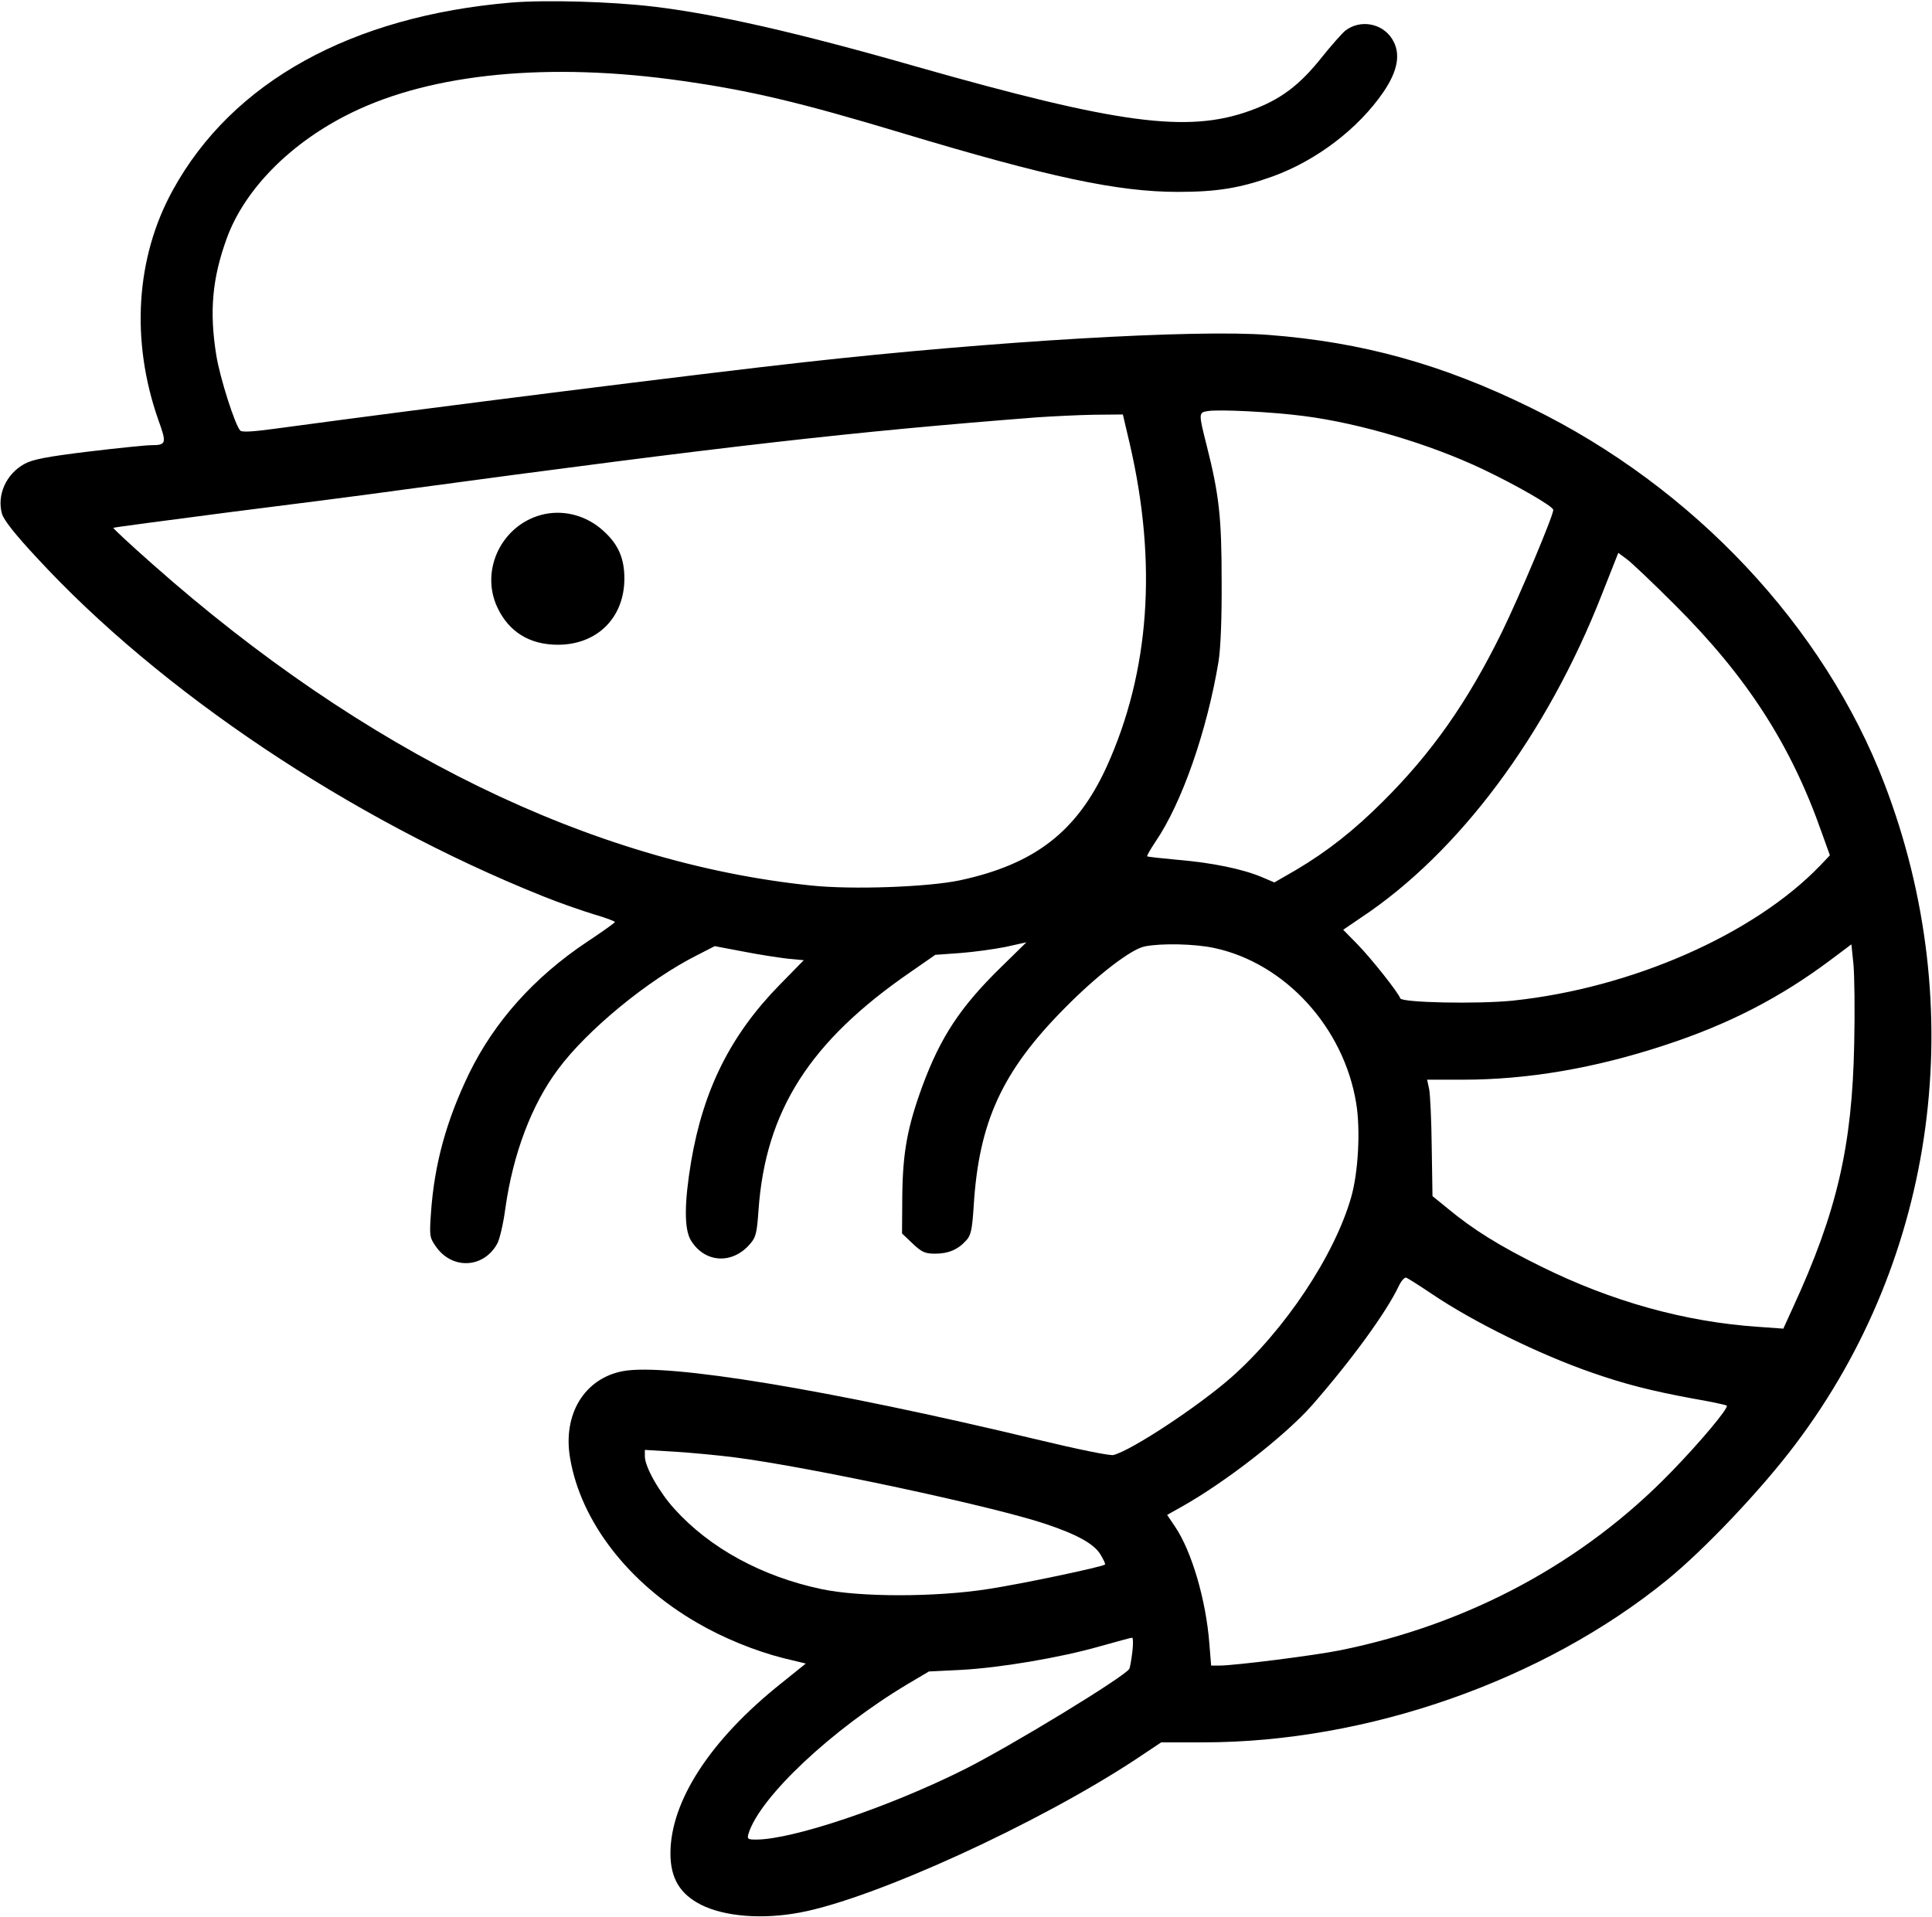
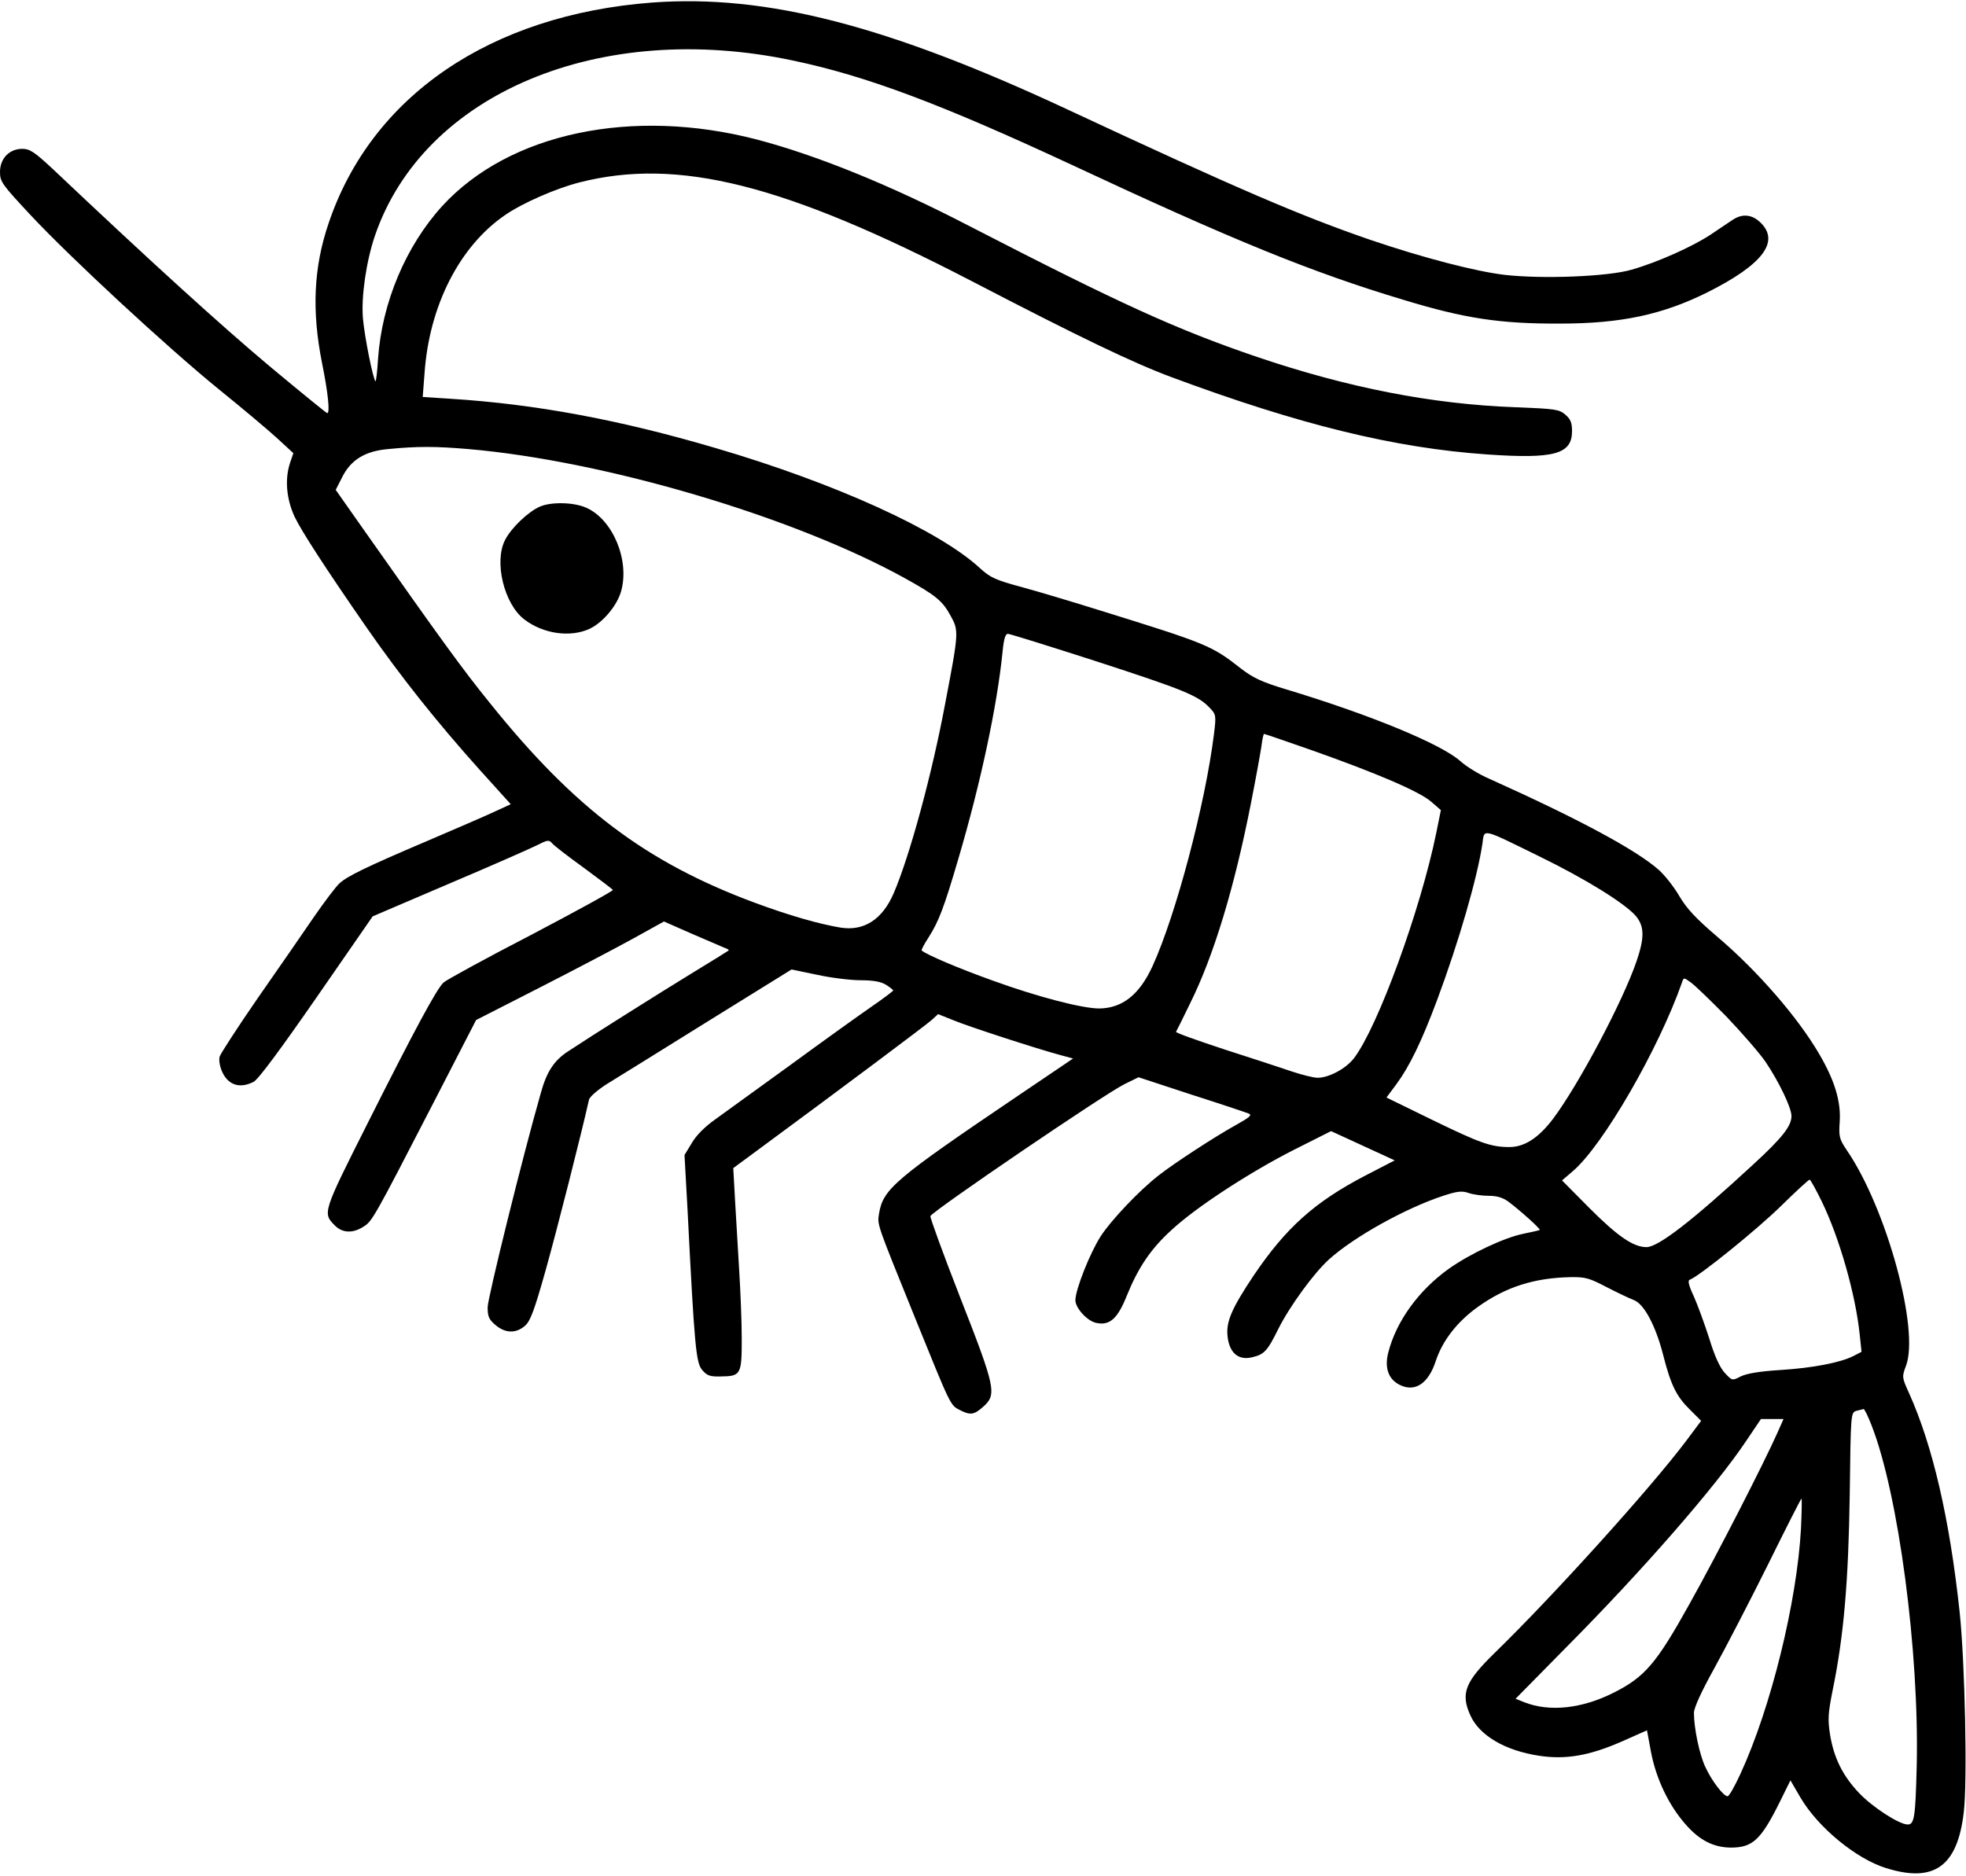
- <svg xmlns="http://www.w3.org/2000/svg" version="1.0" width="755pt" height="749pt" viewBox="0 0 755 749" preserveAspectRatio="xMidYMid meet">
-   <g transform="translate(0,749) scale(0.1,-0.1)" fill="#000000" stroke="none">
-     <path d="M1998 7480 c-625 -53 -1090 -310 -1322 -732 -146 -264 -166 -590 -57 -900 33 -91 31 -98 -28 -98 -19 0 -129 -11 -245 -25 -165 -20 -219 -31 -250 -48 -73 -40 -109 -123 -88 -196 8 -25 52 -81 136 -171 481 -522 1224 -1020 1973 -1321 66 -27 159 -59 205 -73 45 -13 82 -27 81 -30 -2 -4 -51 -39 -110 -78 -205 -137 -360 -310 -459 -512 -90 -186 -137 -357 -150 -549 -6 -86 -5 -94 18 -127 62 -92 185 -89 240 7 10 16 25 80 33 141 30 212 102 404 206 543 114 154 353 350 542 445 l70 36 111 -21 c61 -12 139 -24 174 -28 l63 -6 -94 -96 c-191 -195 -298 -408 -346 -690 -27 -161 -28 -265 -1 -309 54 -89 163 -95 232 -13 22 25 26 43 32 129 27 390 200 662 596 934 l95 66 97 7 c53 4 133 15 178 24 l81 18 -103 -101 c-154 -151 -232 -268 -303 -460 -59 -161 -77 -259 -79 -429 l-1 -148 42 -40 c36 -34 49 -39 88 -39 51 0 89 16 121 52 18 19 23 41 29 133 20 330 111 528 356 775 127 129 260 231 313 241 65 13 195 10 270 -6 278 -59 508 -311 556 -608 17 -103 8 -270 -20 -367 -65 -227 -259 -519 -470 -705 -129 -113 -388 -284 -459 -302 -14 -3 -134 21 -300 61 -809 194 -1443 299 -1616 267 -151 -28 -237 -169 -207 -341 42 -247 228 -488 497 -643 101 -59 226 -110 337 -138 l87 -21 -97 -78 c-276 -220 -432 -460 -432 -664 0 -97 37 -159 120 -201 92 -46 239 -58 387 -30 292 55 934 349 1315 601 l96 64 164 0 c641 0 1329 241 1813 635 147 120 370 355 502 531 553 733 683 1705 347 2581 -236 615 -746 1158 -1379 1468 -347 171 -661 258 -1028 286 -284 22 -1074 -24 -1817 -107 -389 -43 -1456 -177 -2068 -260 -81 -11 -126 -14 -133 -7 -20 20 -80 207 -94 296 -27 169 -16 298 41 455 70 193 252 377 489 492 315 154 772 198 1290 124 267 -38 462 -84 860 -204 572 -172 842 -230 1078 -230 154 0 244 15 372 61 170 62 333 186 431 329 58 85 69 153 34 208 -39 62 -125 77 -183 32 -13 -11 -54 -57 -90 -102 -89 -112 -163 -168 -283 -211 -243 -88 -516 -51 -1304 173 -464 133 -782 205 -1025 234 -167 20 -421 27 -557 16z m3097 -1616 c218 -28 492 -109 702 -209 128 -61 273 -144 273 -158 0 -23 -133 -339 -201 -478 -134 -273 -274 -472 -464 -661 -113 -113 -217 -195 -340 -268 l-85 -49 -47 20 c-74 32 -196 57 -327 68 -65 6 -120 12 -123 14 -2 2 13 28 33 58 103 151 201 433 246 704 8 51 13 166 12 315 0 250 -10 337 -59 531 -31 122 -31 127 3 132 42 8 255 -3 377 -19z m-680 -109 c108 -466 78 -890 -90 -1261 -116 -254 -281 -382 -575 -445 -124 -26 -420 -37 -580 -20 -856 88 -1748 524 -2574 1256 -86 76 -155 140 -153 142 3 2 200 28 438 59 239 30 551 70 694 90 1280 173 1760 227 2480 283 61 4 160 9 222 10 l111 1 27 -115z m2131 -630 c281 -280 453 -547 573 -889 l32 -89 -38 -40 c-260 -270 -737 -479 -1201 -528 -138 -14 -434 -8 -440 9 -7 22 -114 157 -169 213 l-54 55 69 47 c383 254 727 715 942 1264 l64 162 30 -22 c17 -11 103 -93 192 -182z m700 -1715 c-8 -400 -67 -657 -241 -1034 l-36 -79 -97 7 c-286 19 -574 99 -852 237 -160 79 -263 143 -363 226 l-59 48 -3 190 c-1 105 -6 207 -10 228 l-8 37 139 0 c255 0 517 45 790 135 251 82 453 187 649 334 l80 60 8 -77 c4 -42 6 -183 3 -312z m-1648 -979 c160 -108 418 -235 623 -306 129 -45 231 -71 393 -101 70 -12 131 -25 134 -28 8 -9 -104 -143 -218 -260 -342 -353 -789 -594 -1292 -696 -98 -20 -413 -60 -474 -60 l-31 0 -7 86 c-13 170 -69 361 -134 457 l-31 46 57 32 c171 96 402 276 508 395 153 175 290 362 340 467 10 21 23 36 30 33 7 -3 53 -32 102 -65z m-2728 -637 c289 -37 1006 -190 1215 -260 123 -41 190 -78 215 -119 12 -20 21 -38 18 -40 -9 -9 -326 -76 -458 -96 -206 -32 -499 -32 -650 0 -232 49 -436 160 -574 313 -60 66 -116 165 -116 206 l0 25 118 -7 c64 -4 169 -14 232 -22z m1555 -761 c-4 -32 -9 -61 -12 -66 -19 -31 -460 -300 -643 -392 -293 -147 -672 -275 -815 -275 -33 0 -36 2 -30 23 44 143 327 409 624 586 l81 48 122 6 c155 8 391 48 545 92 65 18 122 34 127 34 4 1 5 -25 1 -56z" />
-     <path d="M2130 5481 c-165 -34 -257 -216 -186 -366 45 -95 126 -145 236 -145 154 0 260 106 260 259 0 79 -24 134 -82 186 -63 58 -148 82 -228 66z" />
+ <svg xmlns="http://www.w3.org/2000/svg" version="1.0" width="766pt" height="731pt" viewBox="0 0 766 731" preserveAspectRatio="xMidYMid meet">
+   <g transform="translate(0,731) scale(0.1,-0.1)" fill="#000000" stroke="none">
+     <path d="M2540 7300 c-629 -48 -1093 -364 -1260 -861 -58 -171 -66 -340 -25 -545 24 -119 31 -194 20 -194 -3 0 -105 83 -226 184 -187 157 -457 402 -845 769 -70 65 -88 77 -117 77 -51 0 -87 -38 -87 -90 0 -38 7 -48 119 -168 155 -166 534 -517 736 -681 88 -71 189 -156 224 -188 l64 -59 -13 -38 c-21 -64 -14 -141 18 -210 26 -55 122 -203 280 -431 134 -193 275 -370 441 -555 l121 -134 -63 -29 c-34 -16 -152 -67 -262 -114 -242 -103 -313 -138 -343 -166 -13 -12 -58 -71 -100 -132 -41 -60 -139 -202 -218 -315 -78 -113 -144 -215 -148 -227 -4 -12 0 -37 8 -56 23 -55 69 -71 124 -43 18 9 106 128 246 330 l218 315 297 127 c163 69 317 137 343 150 41 21 47 22 59 8 7 -9 63 -52 124 -96 60 -44 111 -83 113 -86 1 -4 -143 -83 -320 -176 -178 -92 -331 -176 -340 -185 -27 -25 -114 -187 -294 -545 -177 -352 -178 -353 -129 -402 29 -29 69 -31 110 -5 35 21 41 32 270 476 l170 330 245 125 c135 69 299 155 366 192 l121 67 109 -48 c60 -26 118 -51 128 -55 10 -3 17 -8 15 -10 -2 -2 -65 -41 -139 -86 -137 -84 -393 -245 -485 -306 -56 -36 -85 -80 -108 -164 -70 -244 -207 -799 -207 -834 0 -37 5 -48 31 -70 38 -32 79 -33 114 -3 21 18 36 57 81 217 43 153 138 527 169 665 3 11 33 37 67 59 35 21 211 131 393 244 l329 204 101 -21 c55 -12 131 -21 168 -21 47 0 78 -5 98 -17 16 -10 29 -20 29 -23 -1 -3 -38 -31 -83 -62 -45 -31 -186 -132 -313 -225 -127 -92 -261 -189 -297 -215 -41 -29 -75 -63 -92 -93 l-28 -46 12 -217 c27 -534 33 -593 57 -621 19 -22 30 -26 72 -25 79 1 82 7 82 148 0 66 -5 186 -10 266 -5 80 -12 202 -16 271 l-7 127 99 73 c338 249 653 485 674 504 l25 23 60 -24 c60 -25 328 -112 418 -136 l48 -13 -213 -144 c-482 -326 -527 -364 -543 -460 -7 -45 -11 -33 140 -406 140 -345 137 -341 175 -360 41 -21 55 -19 92 14 52 47 47 73 -91 425 -66 169 -118 312 -116 317 16 25 679 476 756 514 l55 27 204 -67 c113 -36 214 -70 224 -74 16 -6 7 -14 -50 -46 -80 -44 -242 -150 -299 -195 -75 -58 -185 -174 -226 -237 -41 -63 -99 -208 -99 -250 0 -30 45 -80 80 -88 53 -12 84 15 120 105 45 111 94 184 176 258 96 89 307 226 477 312 l143 72 70 -32 c38 -18 94 -43 124 -57 l54 -25 -114 -59 c-198 -103 -310 -204 -435 -389 -86 -129 -109 -181 -102 -239 7 -62 41 -92 92 -81 50 11 62 23 105 110 45 90 140 220 199 273 98 88 298 199 444 247 55 18 73 20 99 11 17 -6 52 -11 78 -11 32 0 55 -7 76 -22 47 -35 128 -108 123 -111 -2 -2 -31 -8 -64 -15 -74 -15 -208 -78 -291 -137 -117 -84 -204 -204 -235 -326 -15 -58 0 -103 43 -125 60 -31 113 3 142 92 26 79 83 153 164 211 109 78 219 113 361 116 59 1 74 -4 141 -39 41 -21 89 -44 105 -50 40 -14 86 -100 115 -214 30 -118 52 -162 104 -213 l44 -44 -59 -79 c-141 -187 -520 -606 -744 -824 -117 -114 -135 -159 -96 -245 35 -78 135 -137 267 -157 104 -16 196 0 322 55 l99 44 16 -86 c20 -104 69 -206 134 -280 55 -63 109 -90 176 -91 86 0 118 29 194 183 l39 79 39 -67 c68 -116 217 -239 334 -275 186 -58 277 6 302 215 15 117 5 591 -16 785 -39 363 -105 646 -196 849 -29 64 -29 65 -13 108 54 141 -76 615 -230 840 -30 45 -32 53 -28 113 5 78 -20 160 -79 261 -83 143 -240 324 -395 456 -87 74 -122 112 -151 161 -21 36 -57 82 -81 103 -89 78 -312 198 -659 354 -40 17 -90 48 -112 68 -74 67 -353 182 -681 281 -93 28 -127 44 -174 80 -116 91 -131 97 -556 229 -96 30 -229 70 -295 88 -107 29 -125 37 -167 75 -159 147 -563 331 -1030 468 -373 110 -700 171 -1032 192 l-109 7 7 91 c18 264 136 496 314 618 68 47 199 104 289 127 384 98 799 -6 1528 -384 425 -221 632 -320 780 -375 498 -185 868 -276 1230 -301 261 -18 330 1 330 91 0 33 -6 47 -26 64 -24 21 -40 23 -195 29 -325 12 -652 76 -1006 196 -317 108 -537 209 -1121 510 -308 160 -595 276 -827 337 -487 127 -966 26 -1227 -259 -142 -156 -235 -377 -250 -595 -3 -51 -8 -90 -10 -88 -10 10 -43 176 -49 246 -7 85 13 222 47 322 190 554 876 842 1629 682 286 -60 578 -170 1085 -406 629 -294 935 -419 1295 -527 237 -72 374 -93 608 -92 239 0 400 35 575 122 213 107 282 196 208 270 -34 34 -73 38 -112 11 -14 -9 -52 -35 -85 -57 -70 -46 -205 -107 -307 -136 -92 -27 -347 -37 -496 -20 -115 14 -318 67 -521 136 -273 94 -520 200 -1180 508 -705 329 -1176 450 -1620 417z m-715 -1740 c531 -46 1266 -263 1700 -503 121 -67 147 -88 179 -147 32 -58 32 -63 -21 -340 -52 -279 -139 -597 -201 -741 -44 -102 -115 -148 -206 -134 -85 14 -203 48 -335 97 -423 157 -703 368 -1032 778 -107 132 -188 244 -497 683 l-104 148 24 47 c34 70 90 104 180 112 114 11 183 11 313 0z m2443 -826 c345 -112 400 -135 444 -181 26 -27 27 -30 18 -103 -34 -274 -148 -704 -239 -904 -51 -112 -118 -165 -208 -166 -66 0 -240 45 -416 109 -134 48 -258 101 -276 117 -2 2 10 25 27 51 40 63 60 116 115 303 88 298 152 599 173 808 5 52 11 72 21 72 7 0 161 -48 341 -106z m844 -348 c249 -88 418 -160 464 -200 l38 -33 -18 -89 c-62 -303 -228 -756 -320 -877 -31 -41 -98 -77 -142 -77 -16 0 -60 11 -99 24 -38 13 -157 52 -263 86 -106 35 -191 65 -190 69 2 3 27 53 55 111 92 185 173 453 237 780 19 96 37 196 41 223 3 26 8 47 10 47 3 0 87 -29 187 -64z m883 -412 c183 -89 337 -185 379 -234 33 -40 34 -84 2 -177 -53 -155 -225 -480 -325 -613 -56 -74 -111 -110 -170 -110 -72 0 -114 15 -303 107 l-176 86 38 51 c51 69 98 165 159 328 85 228 157 477 177 611 8 58 -7 62 219 -49z m731 -625 c60 -63 129 -142 153 -177 52 -77 101 -179 101 -211 0 -39 -35 -84 -148 -188 -238 -220 -371 -323 -417 -323 -51 0 -112 42 -221 151 l-108 109 41 35 c119 101 336 478 427 738 6 18 7 18 33 -1 16 -11 78 -71 139 -133z m372 -721 c69 -142 132 -363 148 -520 l7 -66 -31 -16 c-51 -26 -158 -47 -287 -55 -81 -5 -131 -14 -153 -25 -33 -17 -33 -17 -62 14 -19 21 -39 64 -60 133 -18 56 -45 130 -60 164 -21 45 -25 63 -16 66 39 15 267 200 357 289 57 56 107 102 110 101 4 -2 25 -40 47 -85z m195 -875 c104 -268 185 -878 175 -1324 -5 -199 -9 -229 -35 -229 -33 0 -135 66 -188 121 -65 68 -100 138 -115 231 -9 58 -7 83 10 169 44 213 62 427 67 764 4 319 4 320 26 327 12 3 25 6 28 7 3 1 18 -29 32 -66z m-368 -27 c-53 -119 -234 -473 -342 -666 -129 -232 -174 -285 -295 -346 -125 -63 -250 -76 -348 -38 l-35 14 195 198 c299 301 584 628 703 806 l58 86 44 0 44 0 -24 -54z m92 -374 c-16 -286 -117 -697 -236 -955 -22 -48 -44 -87 -50 -87 -16 0 -63 62 -87 115 -23 49 -44 151 -44 210 0 20 29 83 80 175 44 80 138 261 208 402 70 142 129 258 131 258 2 0 1 -53 -2 -118z" />
+     <path d="M2104 5336 c-46 -20 -112 -83 -136 -130 -44 -85 -4 -250 75 -310 73 -56 178 -71 253 -37 52 24 108 90 124 147 34 120 -32 279 -135 325 -48 22 -136 24 -181 5z" />
  </g>
</svg>
